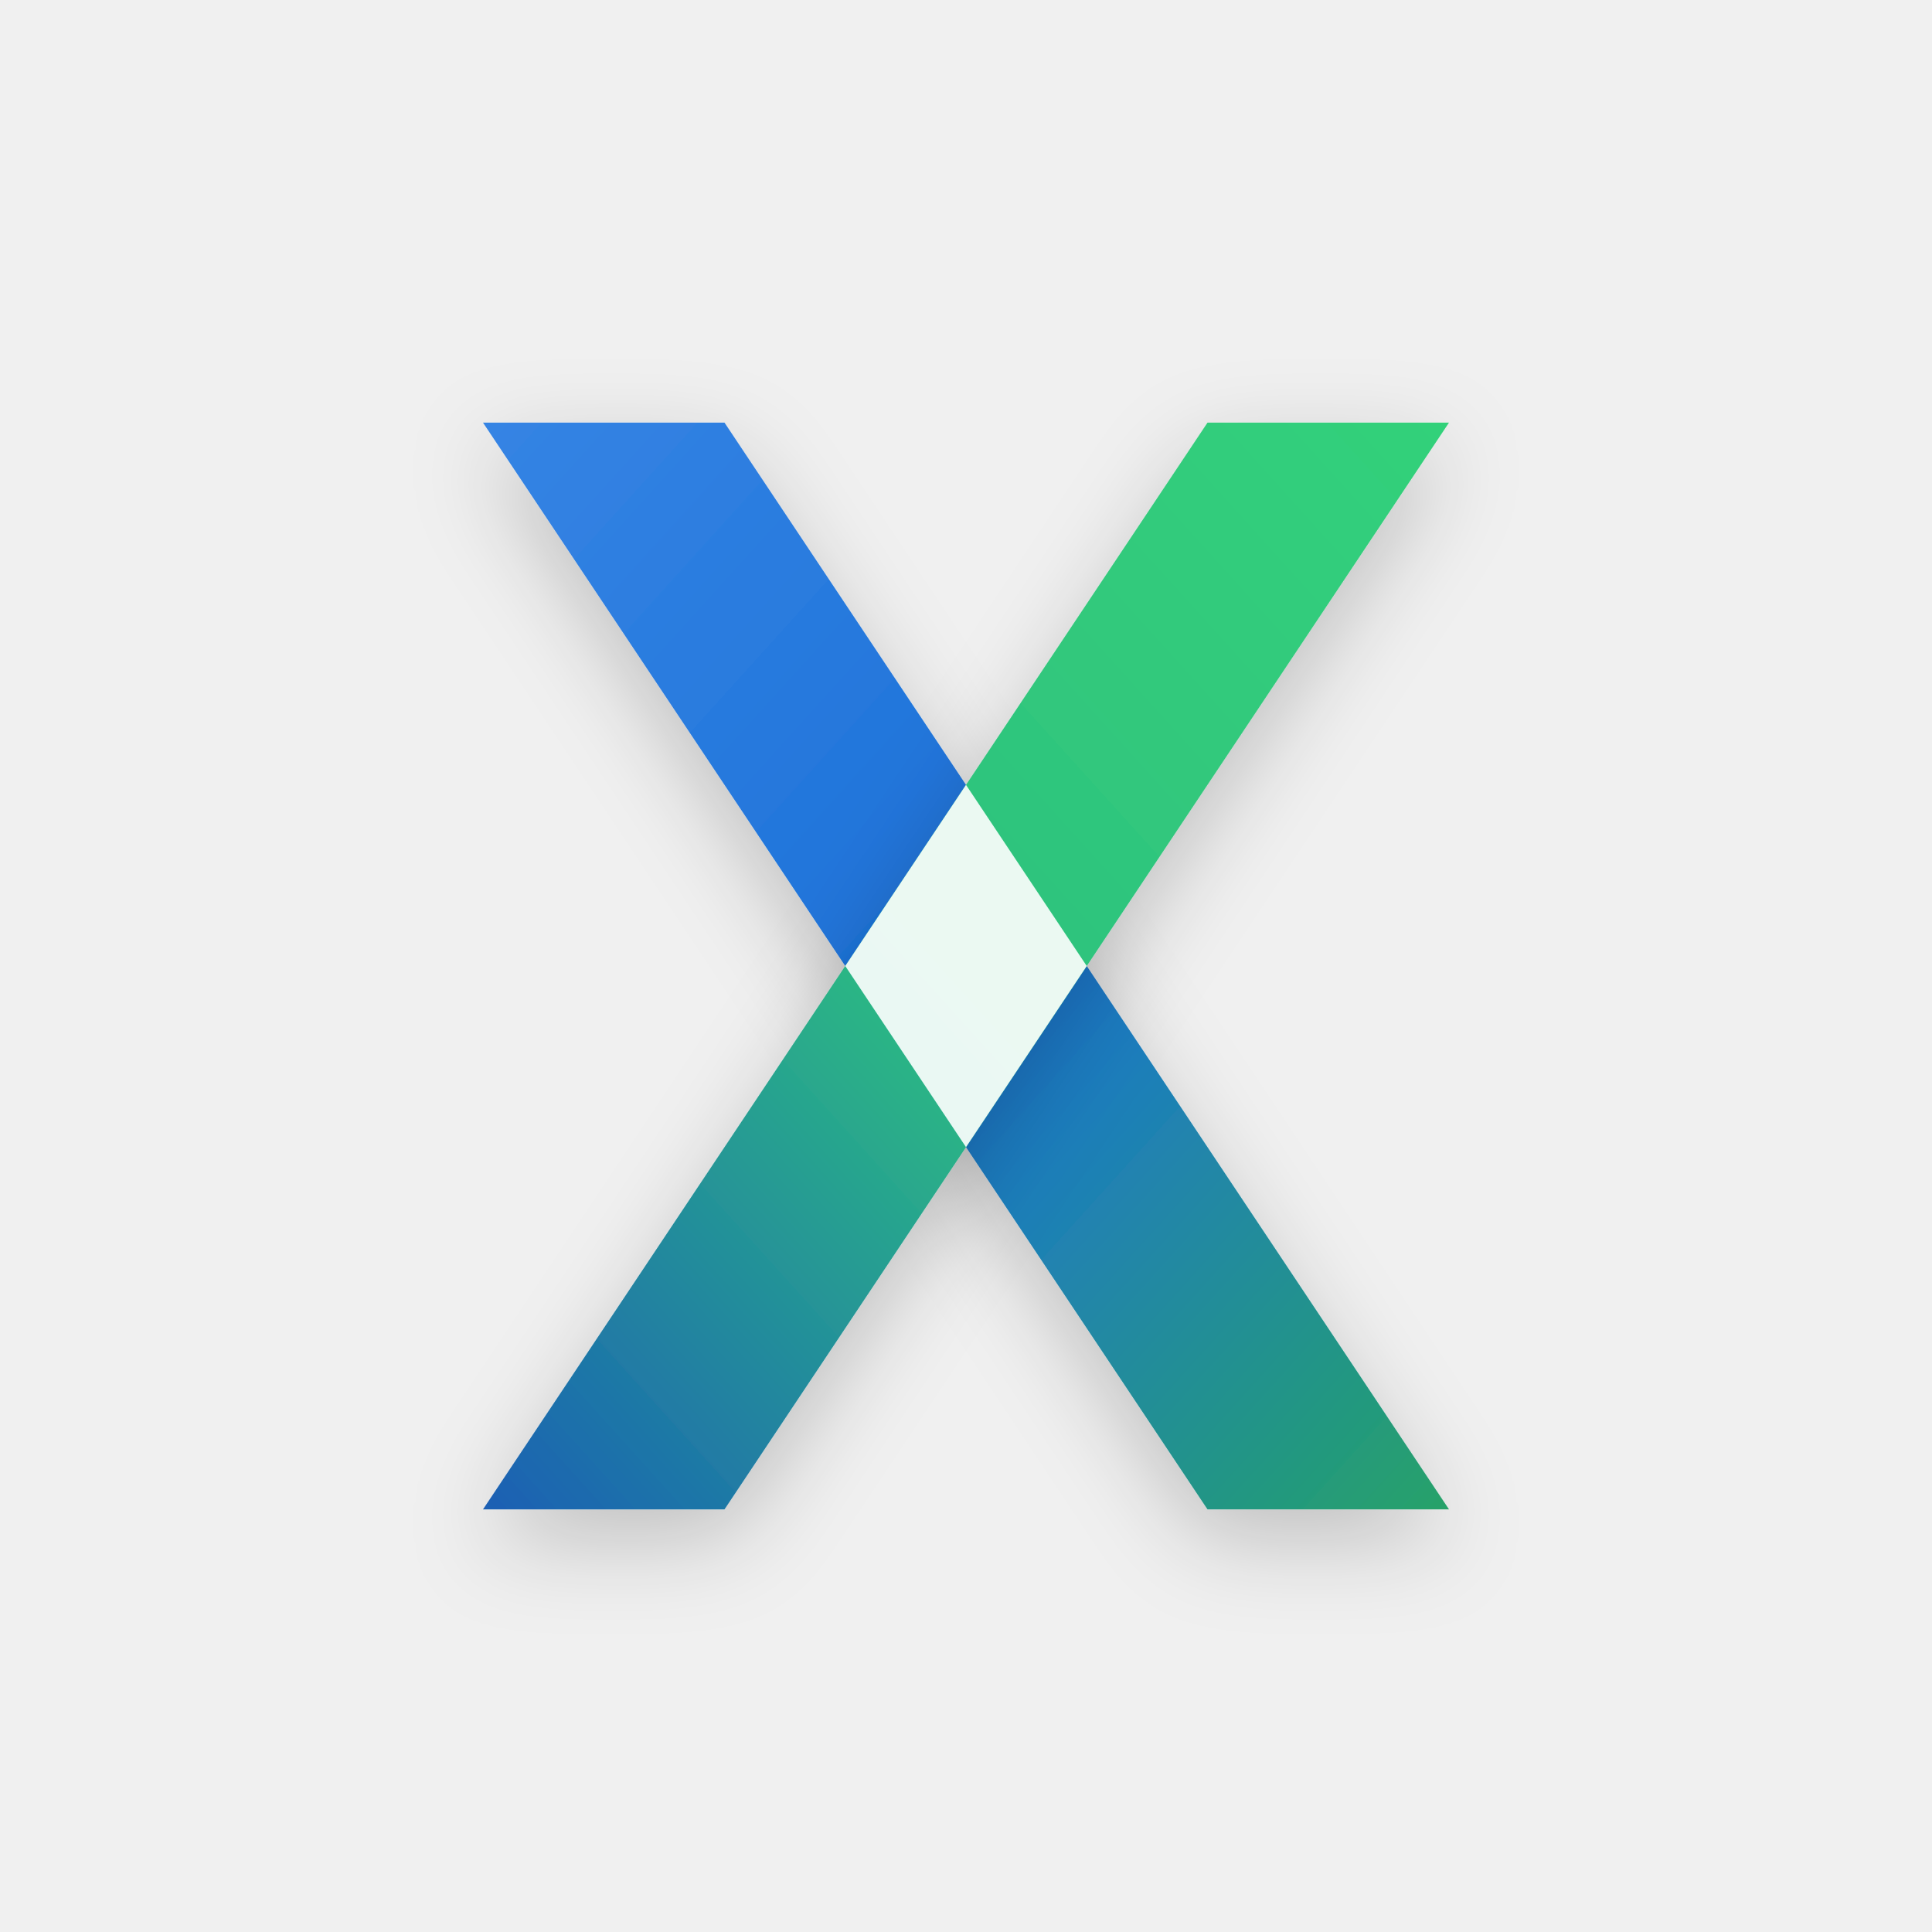
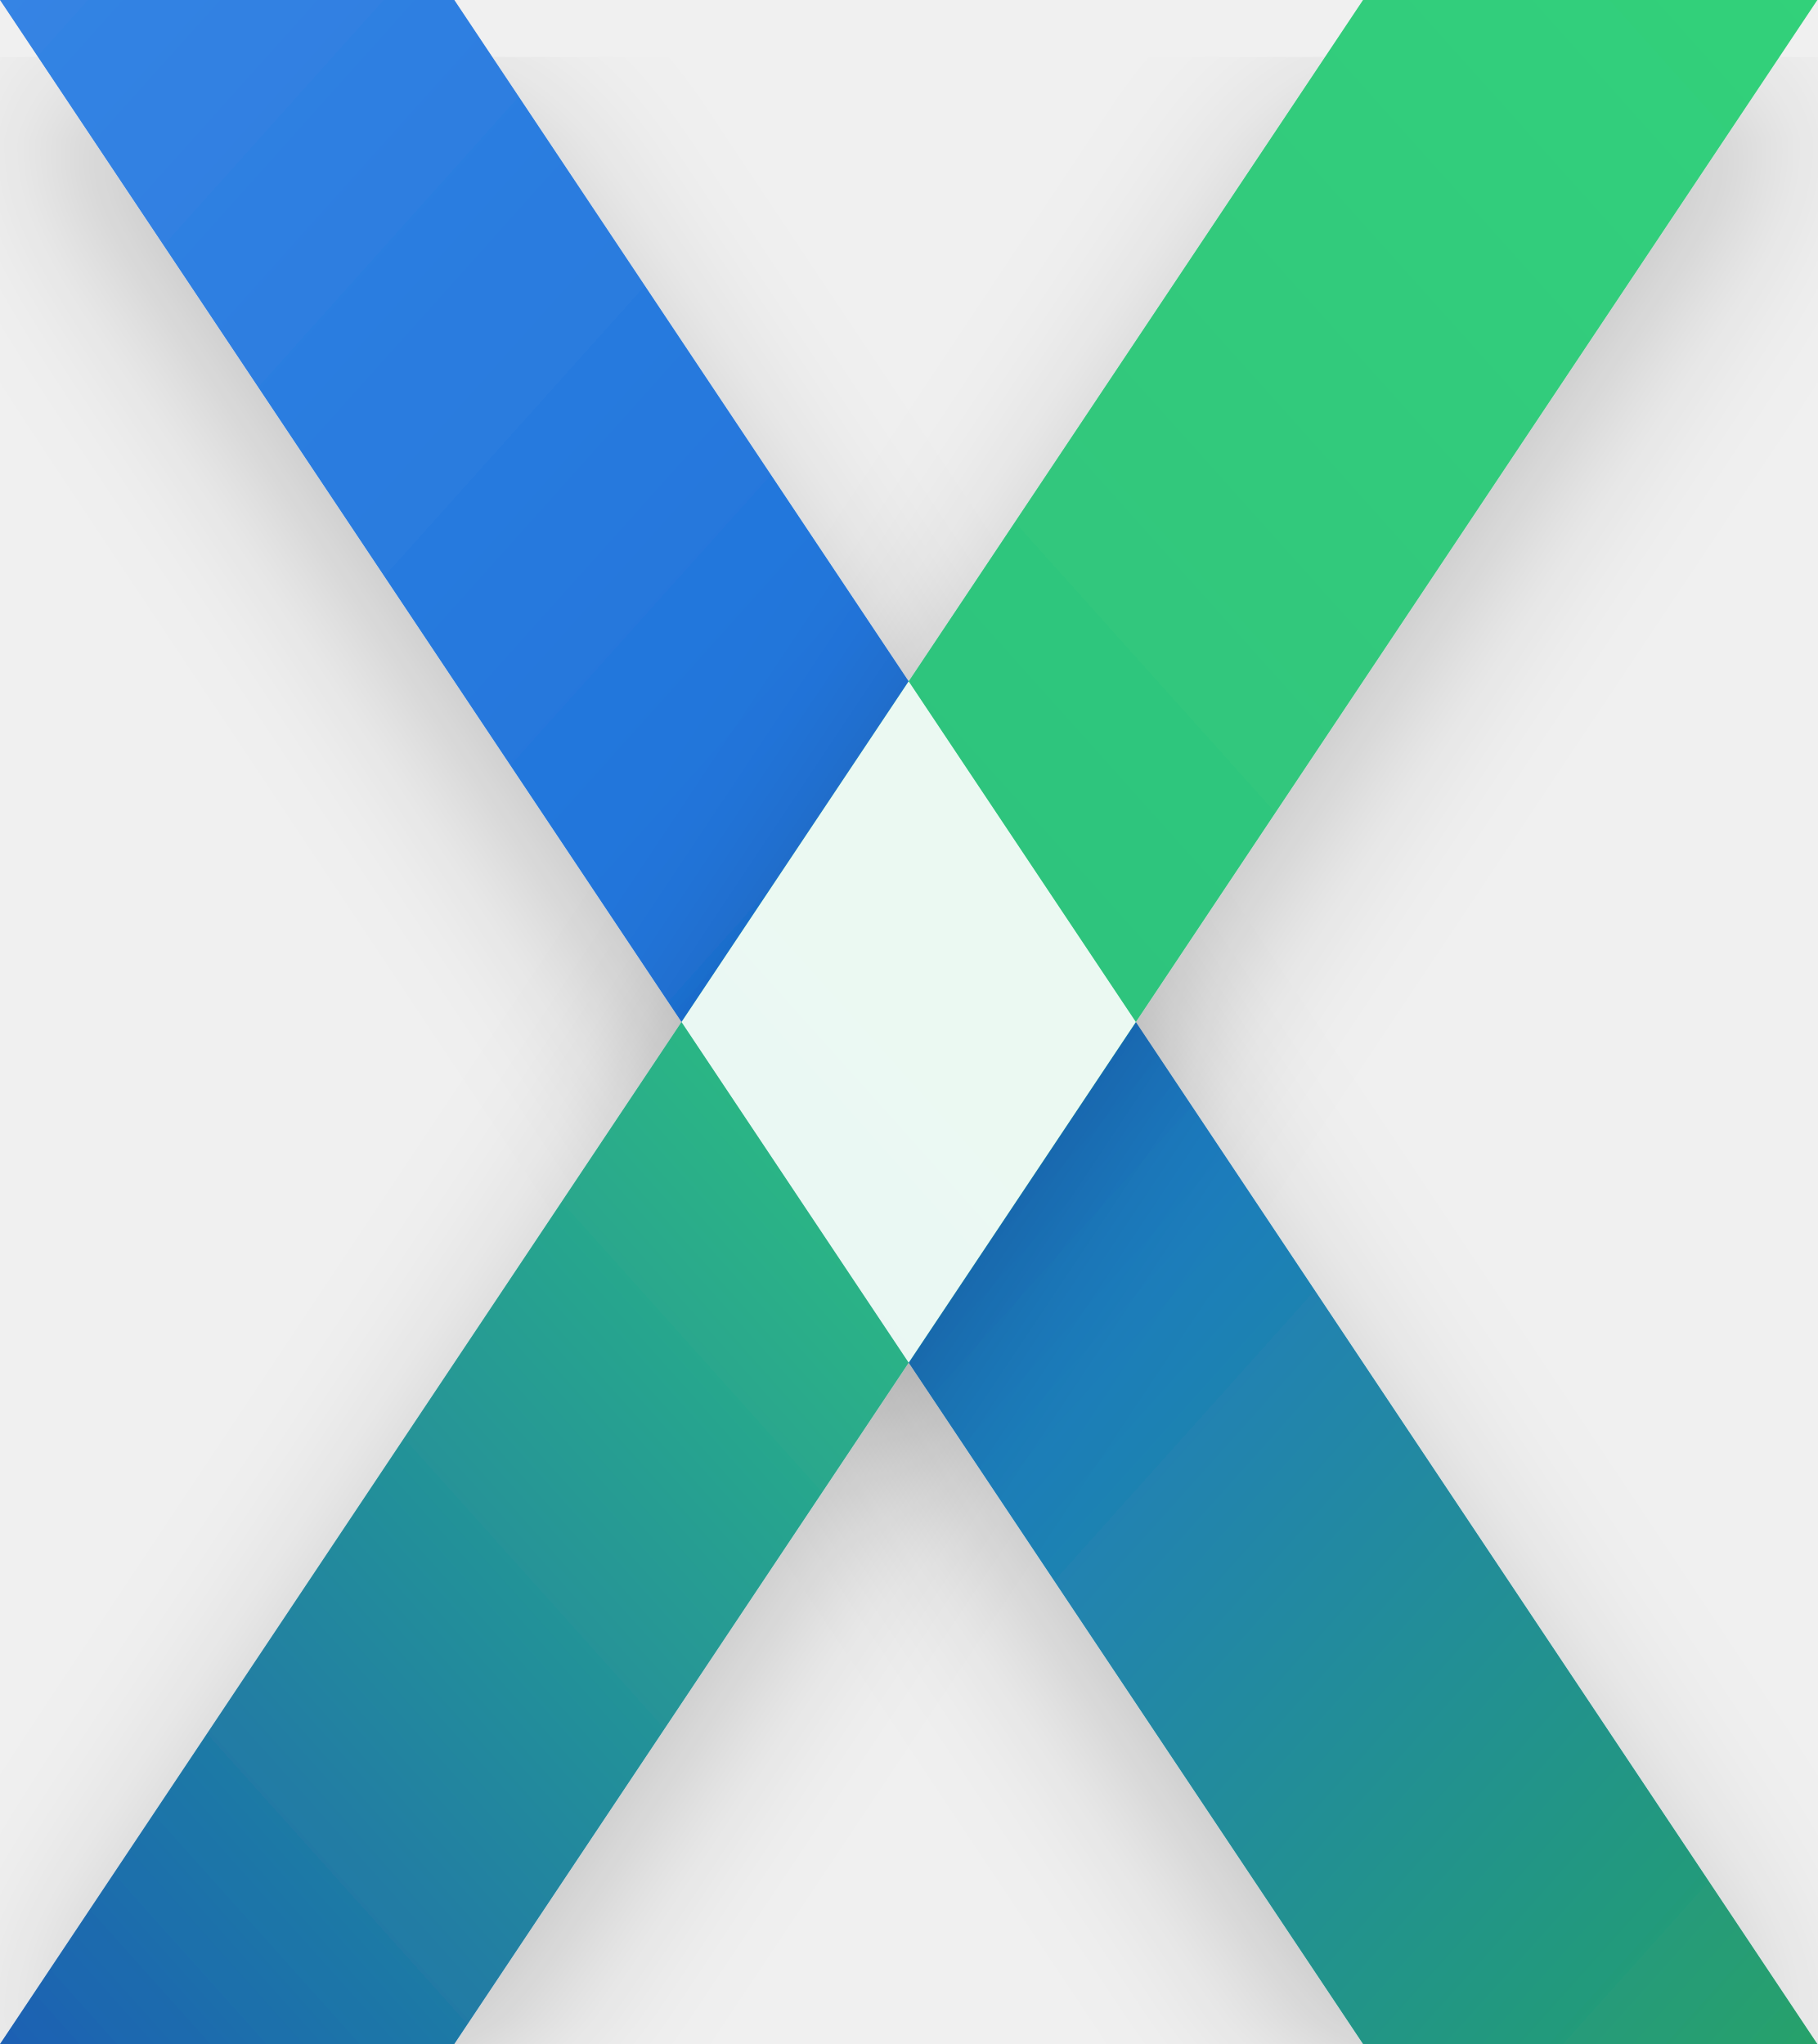
- <svg xmlns="http://www.w3.org/2000/svg" viewBox="0 0 128 128" width="128" height="128">
+ <svg xmlns="http://www.w3.org/2000/svg" viewBox="32 28 64 72" width="64" height="72">
  <defs>
    <linearGradient id="grad1" x1="0%" y1="0%" x2="100%" y2="100%">
      <stop offset="0%" style="stop-color:#3584e4" />
      <stop offset="50%" style="stop-color:#1c71d8" />
      <stop offset="100%" style="stop-color:#26a269" />
    </linearGradient>
    <linearGradient id="grad2" x1="100%" y1="0%" x2="0%" y2="100%">
      <stop offset="0%" style="stop-color:#33d17a" />
      <stop offset="50%" style="stop-color:#2ec27e" />
      <stop offset="100%" style="stop-color:#1a5fb4" />
    </linearGradient>
    <filter id="shadow" x="-20%" y="-20%" width="140%" height="140%">
      <feDropShadow dx="0" dy="2" stdDeviation="3" flood-opacity="0.2" />
    </filter>
  </defs>
  <path d="M 32 28 L 48 28 L 96 100 L 80 100 Z" fill="url(#grad1)" filter="url(#shadow)" />
  <path d="M 80 28 L 96 28 L 48 100 L 32 100 Z" fill="url(#grad2)" filter="url(#shadow)" />
  <polygon points="64,52 72,64 64,76 56,64" fill="#ffffff" opacity="0.9" />
</svg>
